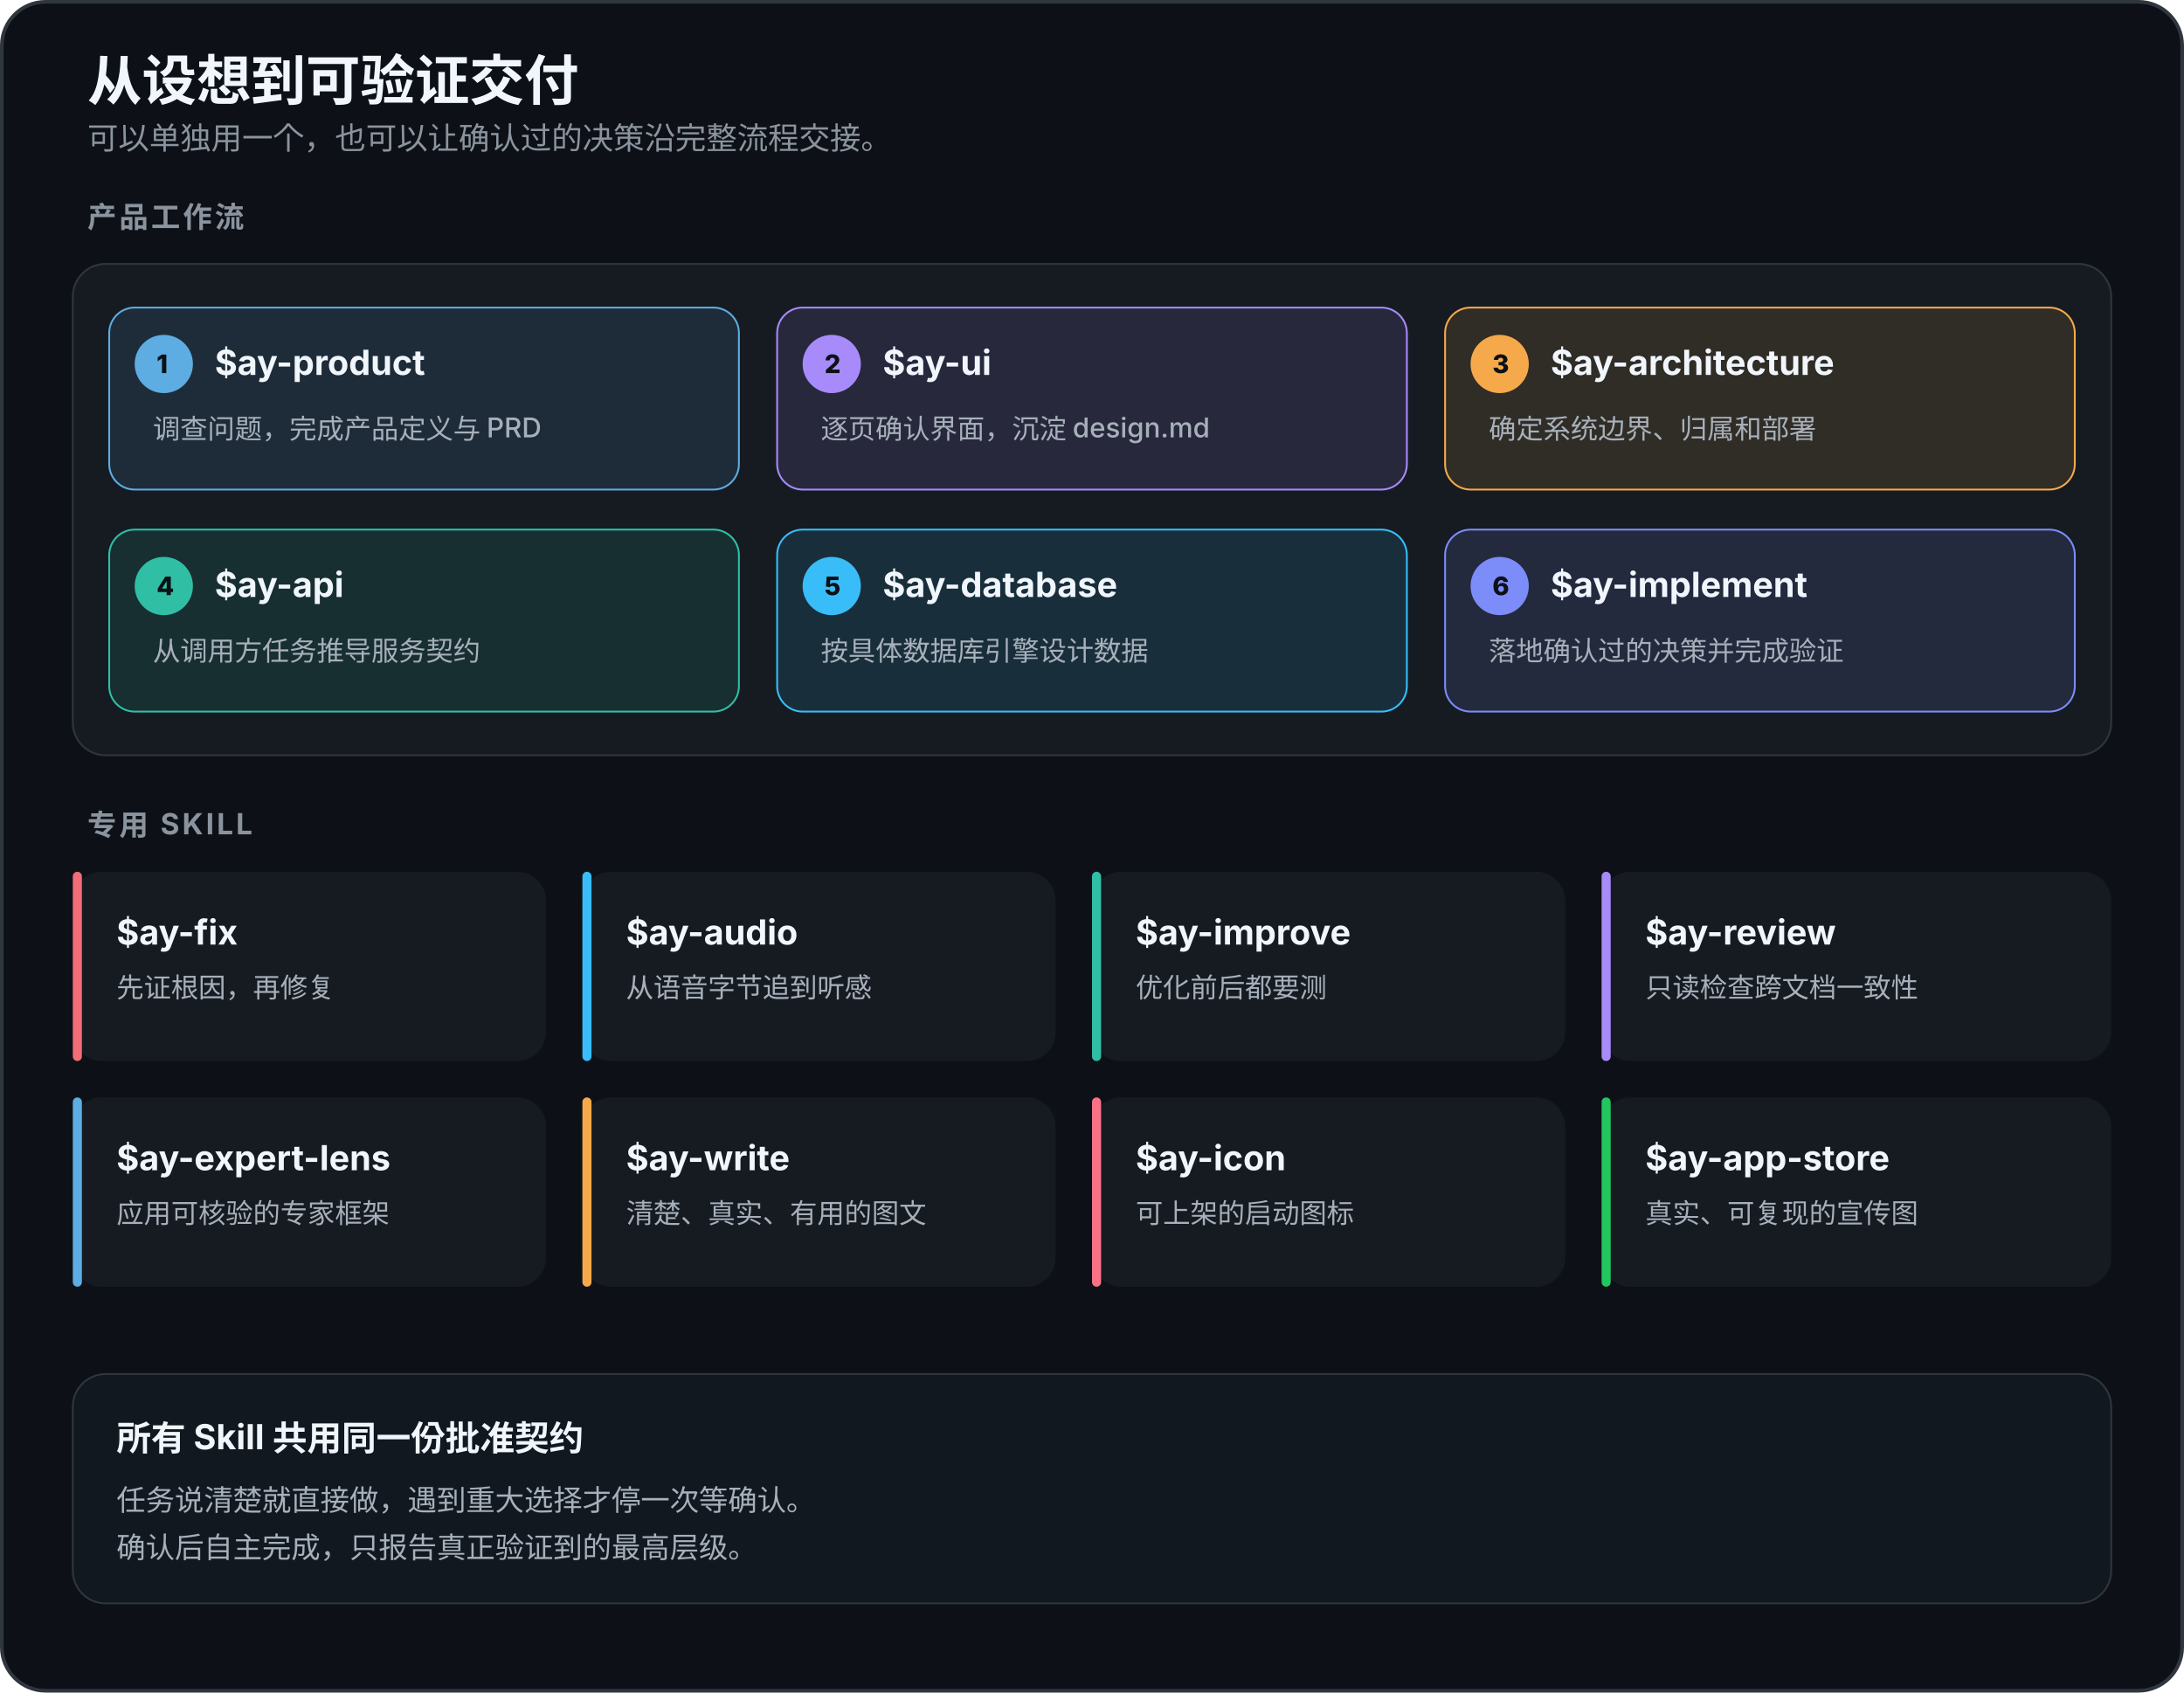
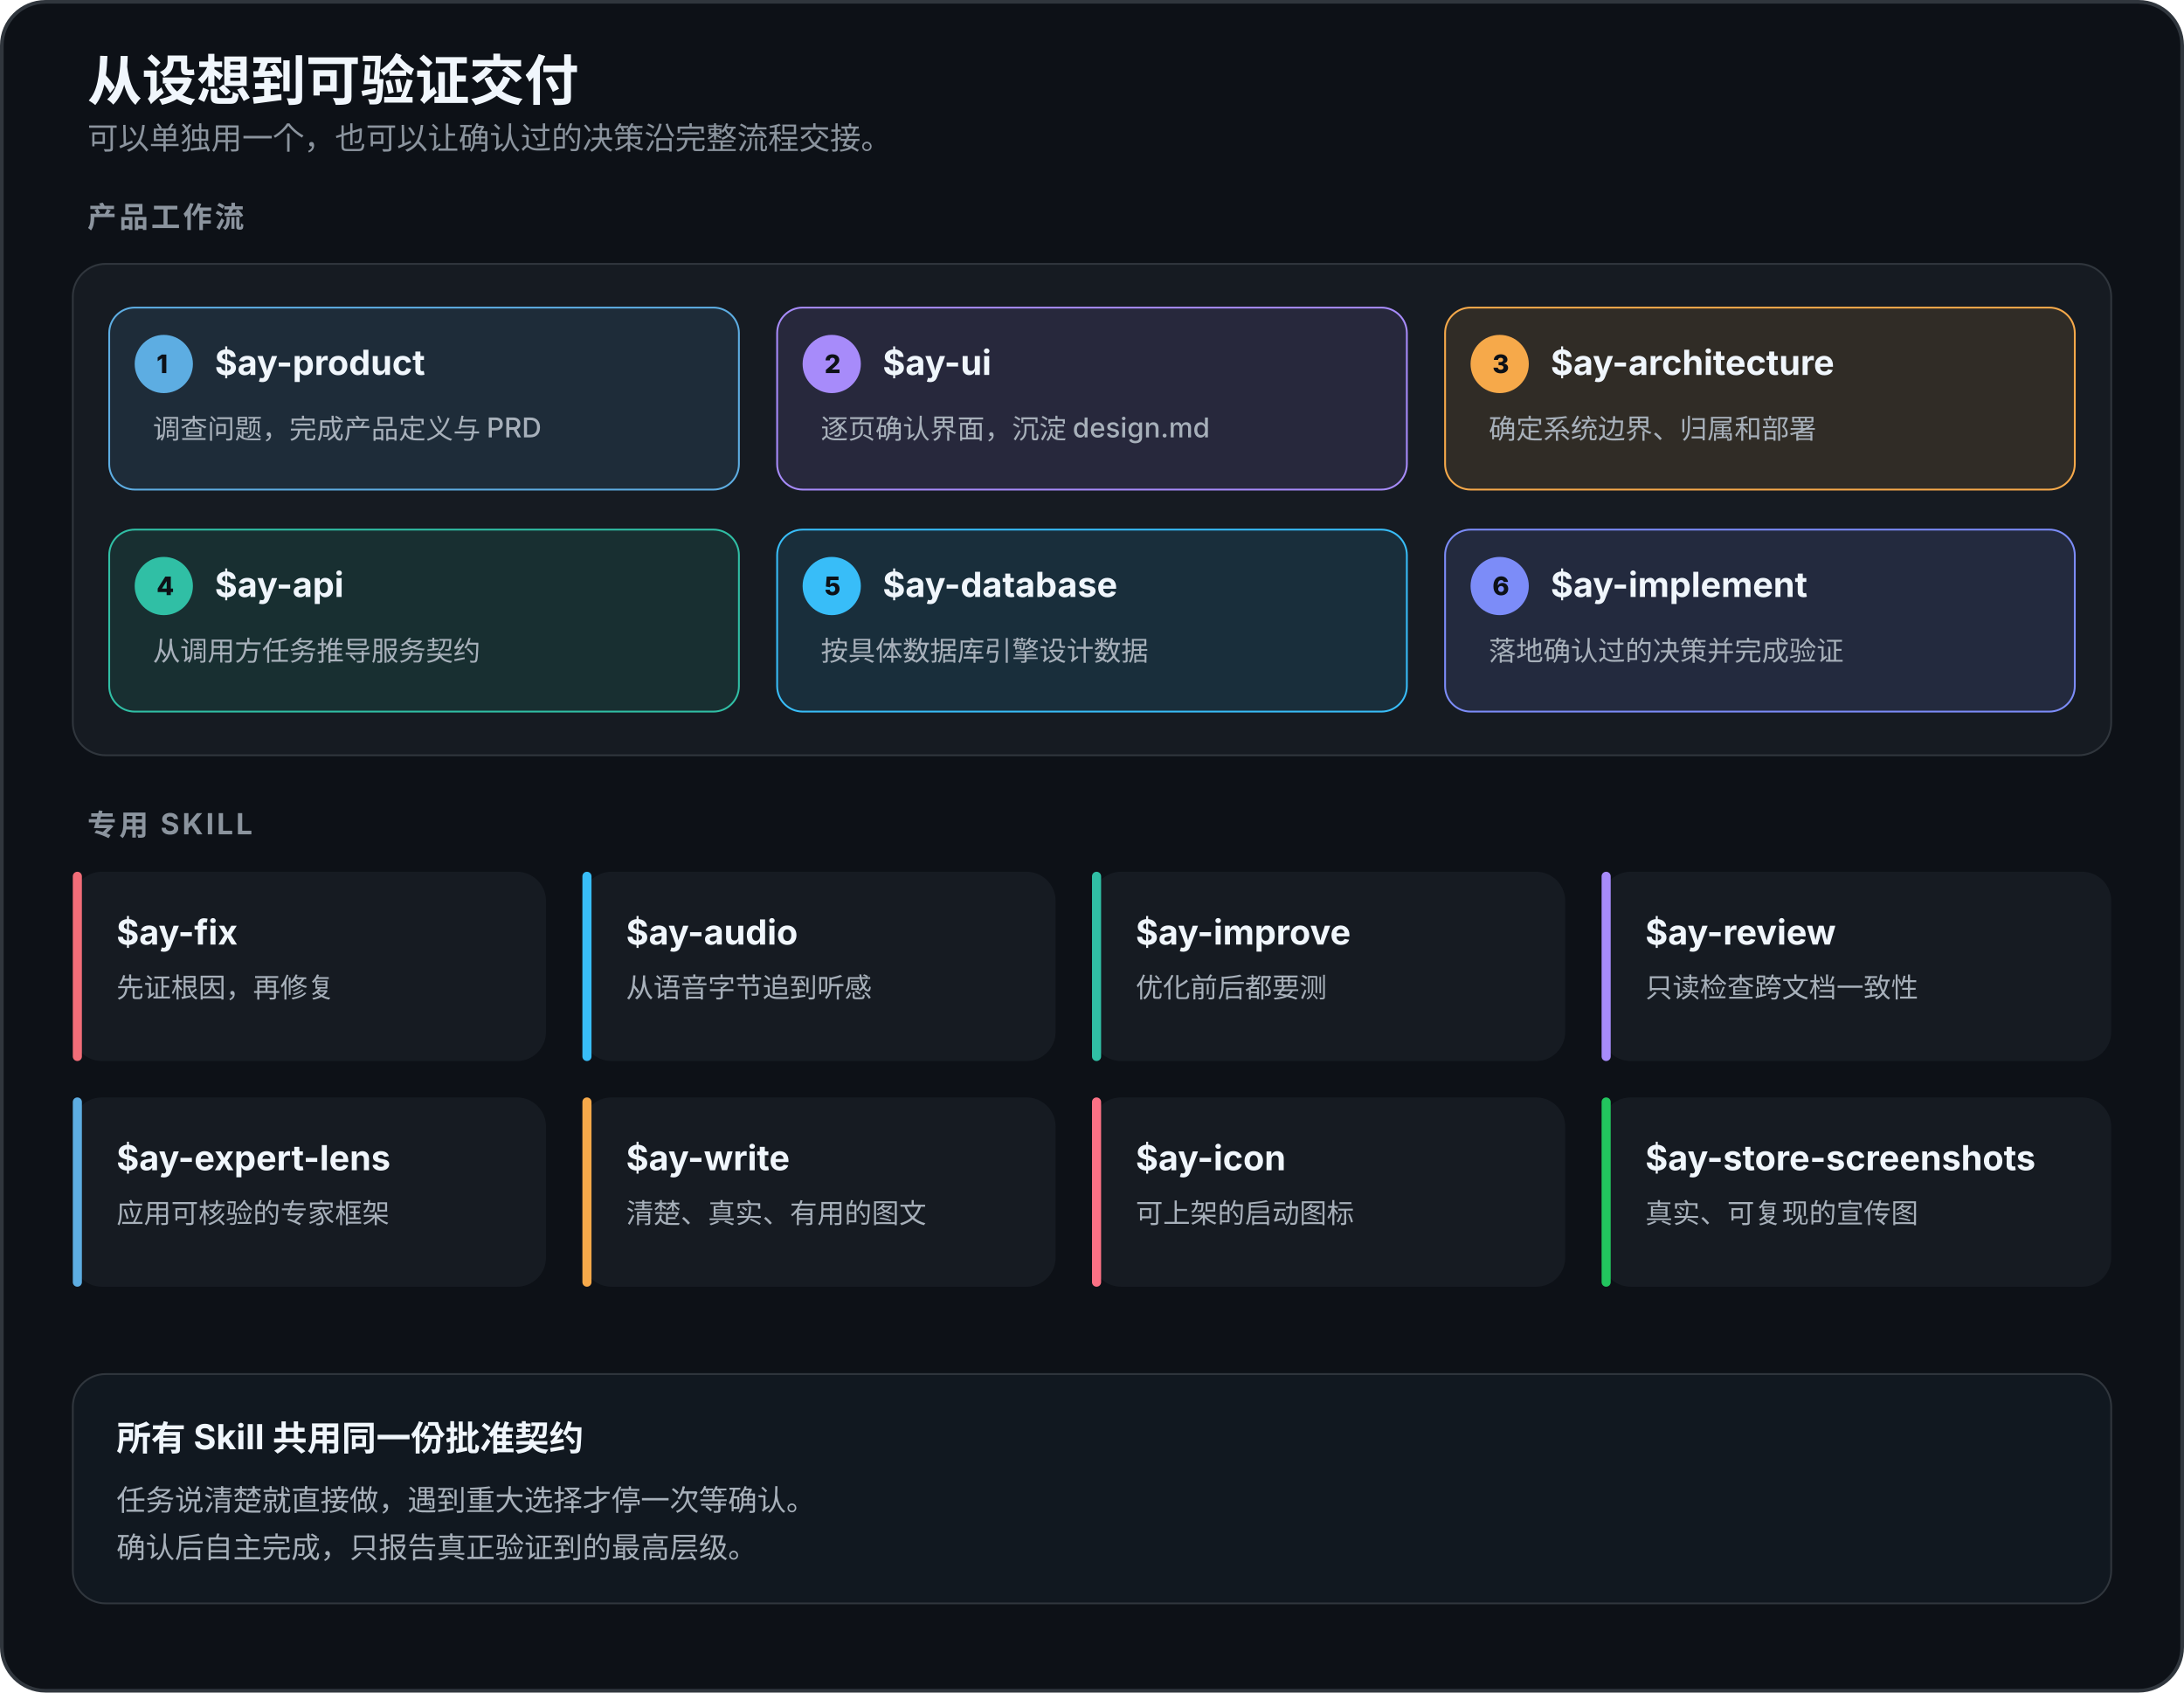
<svg xmlns="http://www.w3.org/2000/svg" width="100%" viewBox="0 0 1200 930" role="img" aria-labelledby="title description">
  <style>
    text { font-family: Inter, ui-sans-serif, -apple-system, BlinkMacSystemFont, "Segoe UI", "PingFang SC", "Microsoft YaHei", sans-serif; }
    .section { fill: #8B949E; font-size: 16px; font-weight: 700; letter-spacing: 1.5px; }
    .skill { fill: #F0F6FC; font-size: 19px; font-weight: 750; }
    .label { fill: #A7B0BA; font-size: 15px; font-weight: 500; }
    .step { font-size: 14px; font-weight: 800; }
  </style>
  <rect x="1" y="1" width="1198" height="928" rx="24" fill="#0D1117" stroke="#30363D" stroke-width="2" />
  <text x="48" y="55" fill="#F0F6FC" font-size="30" font-weight="760">从设想到可验证交付</text>
  <text x="48" y="82" fill="#8B949E" font-size="17">可以单独用一个，也可以让确认过的决策沿完整流程交接。</text>
  <text x="48" y="125" class="section">产品工作流</text>
  <rect x="40" y="145" width="1120" height="270" rx="18" fill="#161B22" stroke="#30363D" />
  <g transform="translate(60 169)">
    <rect width="346" height="100" rx="14" fill="#5DADE2" fill-opacity=".12" stroke="#5DADE2" />
    <circle cx="30" cy="31" r="16" fill="#5DADE2" />
    <text x="26" y="36" class="step" fill="#0D1117">1</text>
    <text x="58" y="37" class="skill">$ay-product</text>
    <text x="24" y="72" class="label">调查问题，完成产品定义与 PRD</text>
  </g>
  <g transform="translate(427 169)">
    <rect width="346" height="100" rx="14" fill="#A78BFA" fill-opacity=".12" stroke="#A78BFA" />
    <circle cx="30" cy="31" r="16" fill="#A78BFA" />
    <text x="26" y="36" class="step" fill="#0D1117">2</text>
    <text x="58" y="37" class="skill">$ay-ui</text>
    <text x="24" y="72" class="label">逐页确认界面，沉淀 design.md</text>
  </g>
  <g transform="translate(794 169)">
    <rect width="346" height="100" rx="14" fill="#F6A94A" fill-opacity=".12" stroke="#F6A94A" />
    <circle cx="30" cy="31" r="16" fill="#F6A94A" />
    <text x="26" y="36" class="step" fill="#0D1117">3</text>
    <text x="58" y="37" class="skill">$ay-architecture</text>
    <text x="24" y="72" class="label">确定系统边界、归属和部署</text>
  </g>
  <g transform="translate(60 291)">
    <rect width="346" height="100" rx="14" fill="#30BFA5" fill-opacity=".12" stroke="#30BFA5" />
    <circle cx="30" cy="31" r="16" fill="#30BFA5" />
    <text x="26" y="36" class="step" fill="#0D1117">4</text>
    <text x="58" y="37" class="skill">$ay-api</text>
    <text x="24" y="72" class="label">从调用方任务推导服务契约</text>
  </g>
  <g transform="translate(427 291)">
    <rect width="346" height="100" rx="14" fill="#38BDF8" fill-opacity=".12" stroke="#38BDF8" />
    <circle cx="30" cy="31" r="16" fill="#38BDF8" />
    <text x="26" y="36" class="step" fill="#0D1117">5</text>
    <text x="58" y="37" class="skill">$ay-database</text>
    <text x="24" y="72" class="label">按具体数据库引擎设计数据</text>
  </g>
  <g transform="translate(794 291)">
    <rect width="346" height="100" rx="14" fill="#7C8CF8" fill-opacity=".13" stroke="#7C8CF8" />
    <circle cx="30" cy="31" r="16" fill="#7C8CF8" />
    <text x="26" y="36" class="step" fill="#0D1117">6</text>
    <text x="58" y="37" class="skill">$ay-implement</text>
    <text x="24" y="72" class="label">落地确认过的决策并完成验证</text>
  </g>
  <text x="48" y="459" class="section">专用 SKILL</text>
  <g transform="translate(40 479)">
    <g>
      <rect width="260" height="104" rx="16" fill="#161B22" />
      <rect width="5" height="104" rx="2.5" fill="#F26D78" />
      <text x="24" y="40" class="skill">$ay-fix</text>
      <text x="24" y="69" class="label">先证根因，再修复</text>
    </g>
    <g transform="translate(280 0)">
      <rect width="260" height="104" rx="16" fill="#161B22" />
      <rect width="5" height="104" rx="2.5" fill="#38BDF8" />
      <text x="24" y="40" class="skill">$ay-audio</text>
      <text x="24" y="69" class="label">从语音字节追到听感</text>
    </g>
    <g transform="translate(560 0)">
      <rect width="260" height="104" rx="16" fill="#161B22" />
      <rect width="5" height="104" rx="2.5" fill="#30BFA5" />
      <text x="24" y="40" class="skill">$ay-improve</text>
      <text x="24" y="69" class="label">优化前后都要测</text>
    </g>
    <g transform="translate(840 0)">
      <rect width="280" height="104" rx="16" fill="#161B22" />
      <rect width="5" height="104" rx="2.5" fill="#A78BFA" />
      <text x="24" y="40" class="skill">$ay-review</text>
      <text x="24" y="69" class="label">只读检查跨文档一致性</text>
    </g>
    <g transform="translate(0 124)">
      <rect width="260" height="104" rx="16" fill="#161B22" />
      <rect width="5" height="104" rx="2.5" fill="#5DADE2" />
      <text x="24" y="40" class="skill">$ay-expert-lens</text>
      <text x="24" y="69" class="label">应用可核验的专家框架</text>
    </g>
    <g transform="translate(280 124)">
      <rect width="260" height="104" rx="16" fill="#161B22" />
      <rect width="5" height="104" rx="2.5" fill="#F6A94A" />
      <text x="24" y="40" class="skill">$ay-write</text>
      <text x="24" y="69" class="label">清楚、真实、有用的图文</text>
    </g>
    <g transform="translate(560 124)">
      <rect width="260" height="104" rx="16" fill="#161B22" />
      <rect width="5" height="104" rx="2.5" fill="#FB7185" />
      <text x="24" y="40" class="skill">$ay-icon</text>
      <text x="24" y="69" class="label">可上架的启动图标</text>
    </g>
    <g transform="translate(840 124)">
      <rect width="280" height="104" rx="16" fill="#161B22" />
      <rect width="5" height="104" rx="2.5" fill="#22C55E" />
-       <text x="24" y="40" class="skill">$ay-app-store</text>
+       <text x="24" y="40" class="skill">$ay-store-screenshots</text>
      <text x="24" y="69" class="label">真实、可复现的宣传图</text>
    </g>
  </g>
  <g transform="translate(40 755)">
    <rect width="1120" height="126" rx="18" fill="#111820" stroke="#30363D" />
    <text x="24" y="42" fill="#F0F6FC" font-size="19" font-weight="720">所有 Skill 共用同一份批准契约</text>
    <text x="24" y="75" fill="#A7B0BA" font-size="16">任务说清楚就直接做，遇到重大选择才停一次等确认。</text>
    <text x="24" y="101" fill="#A7B0BA" font-size="16">确认后自主完成，只报告真正验证到的最高层级。</text>
  </g>
</svg>
